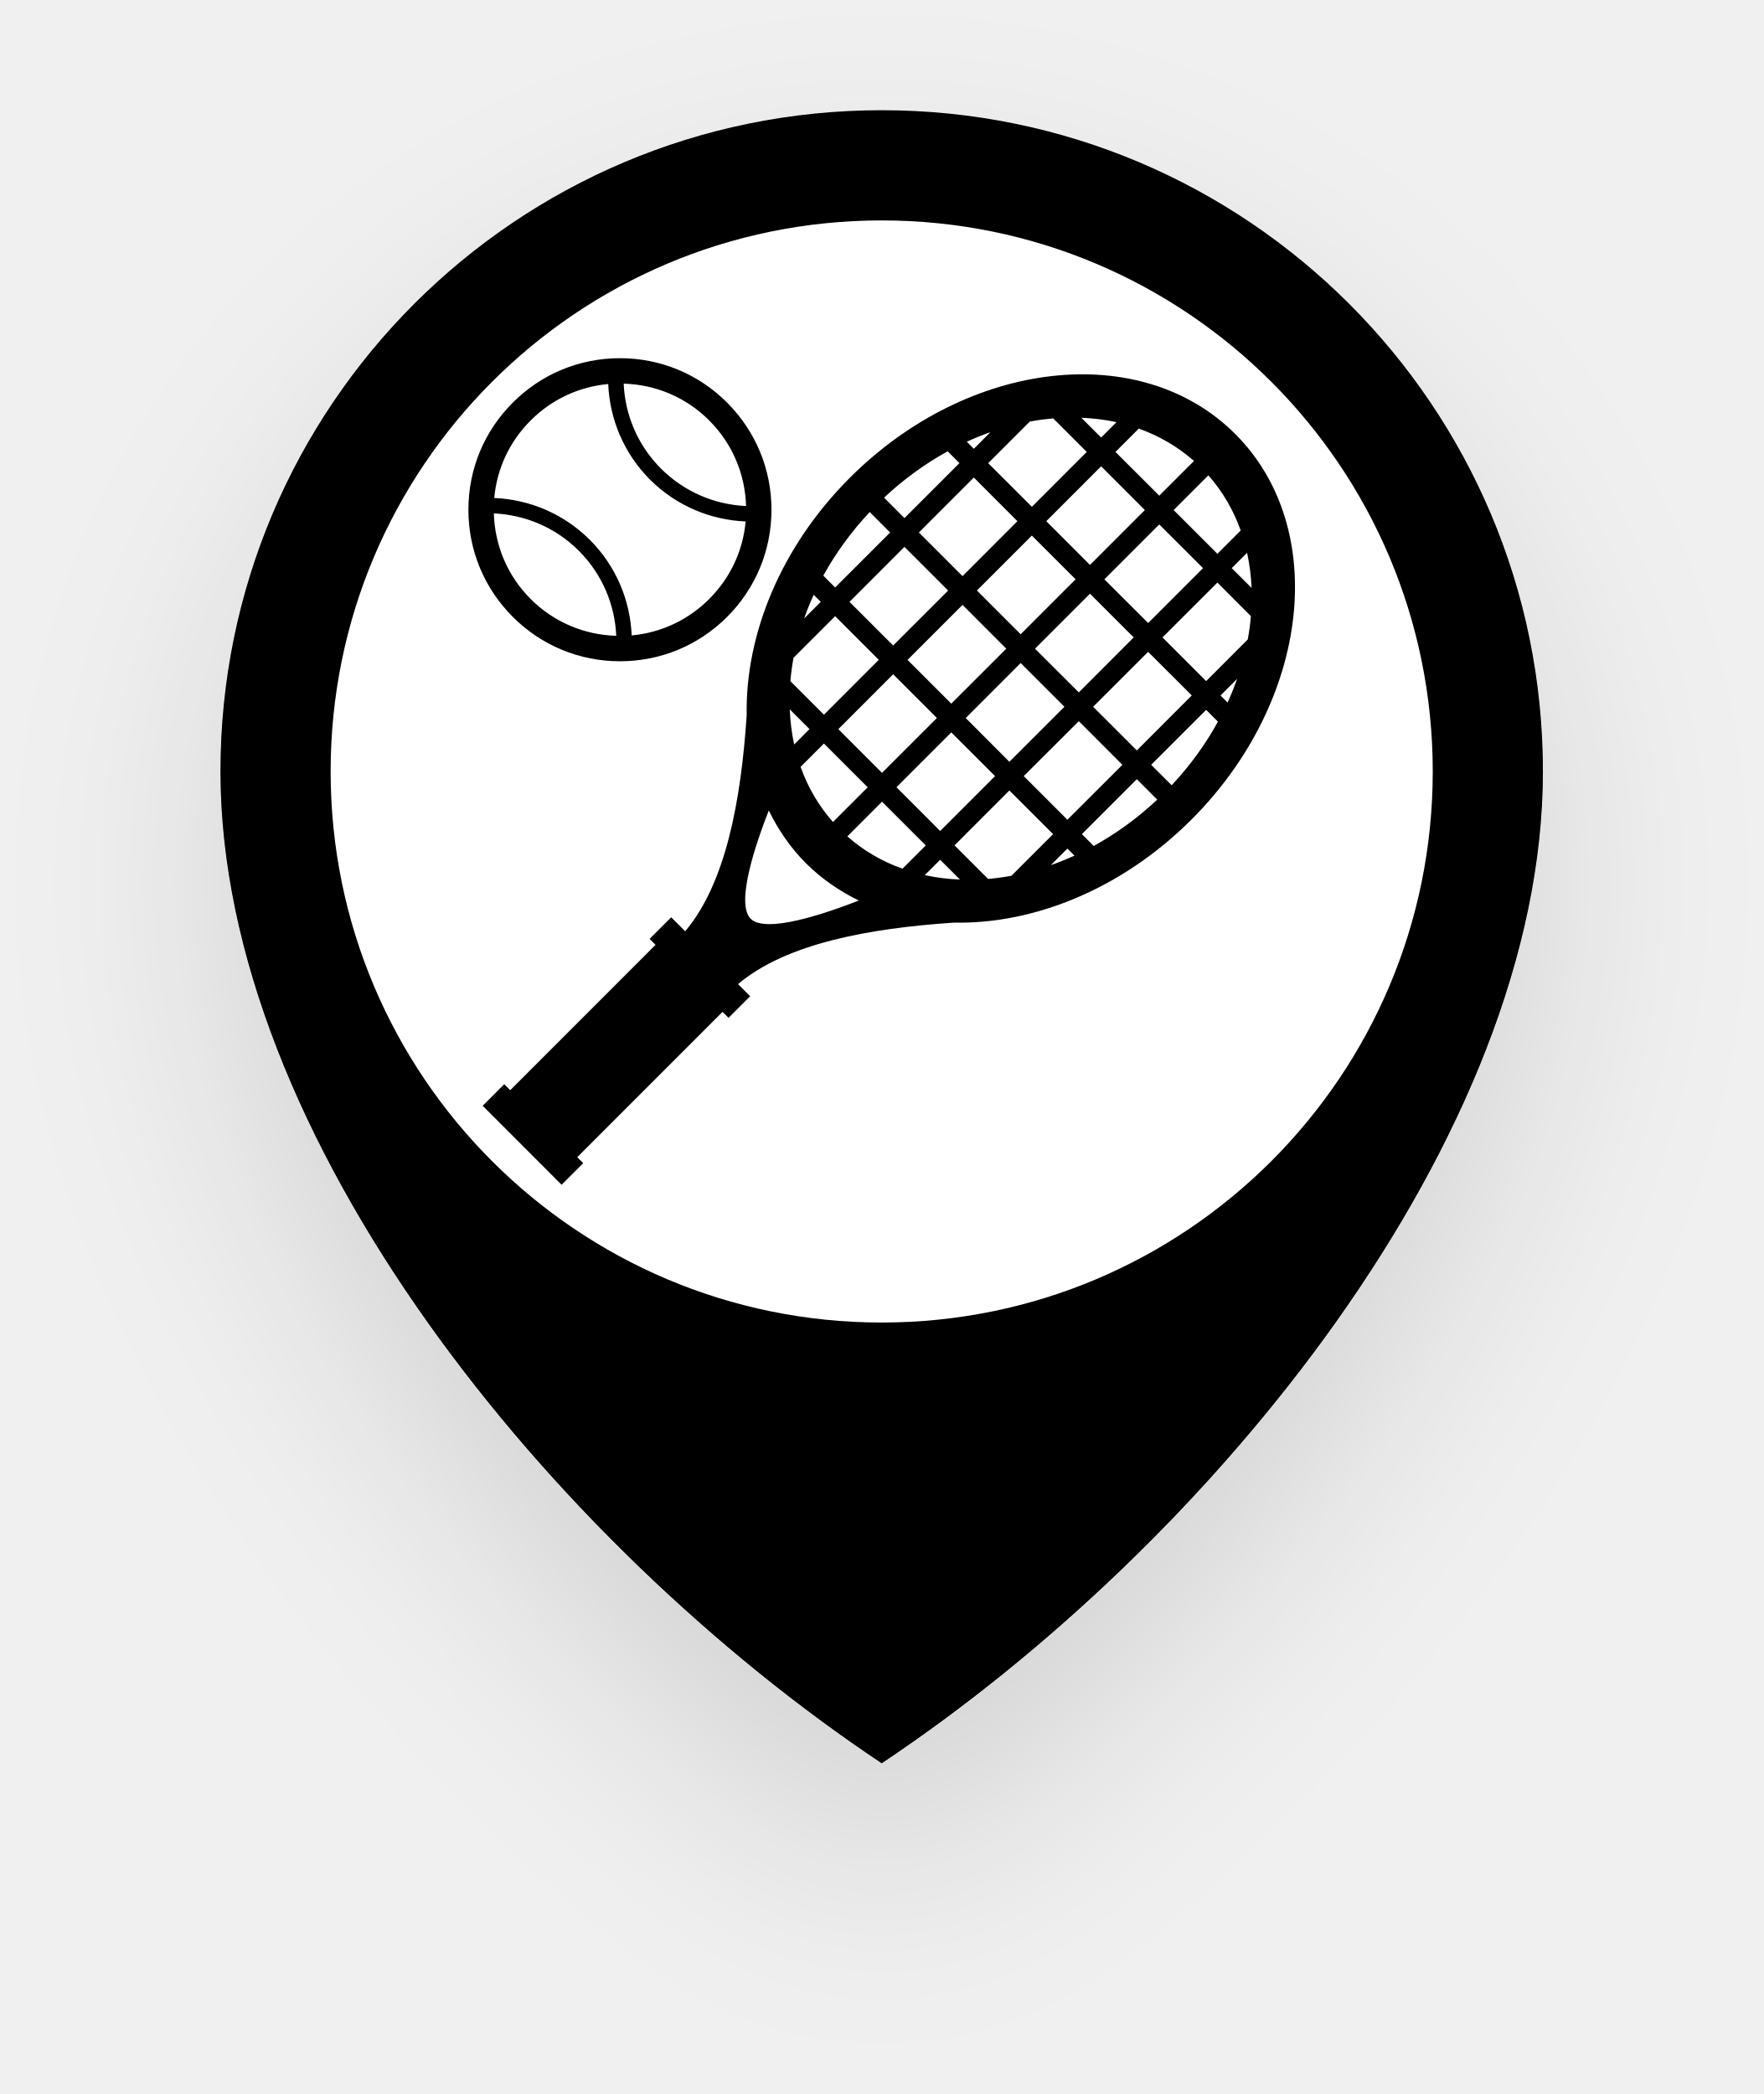
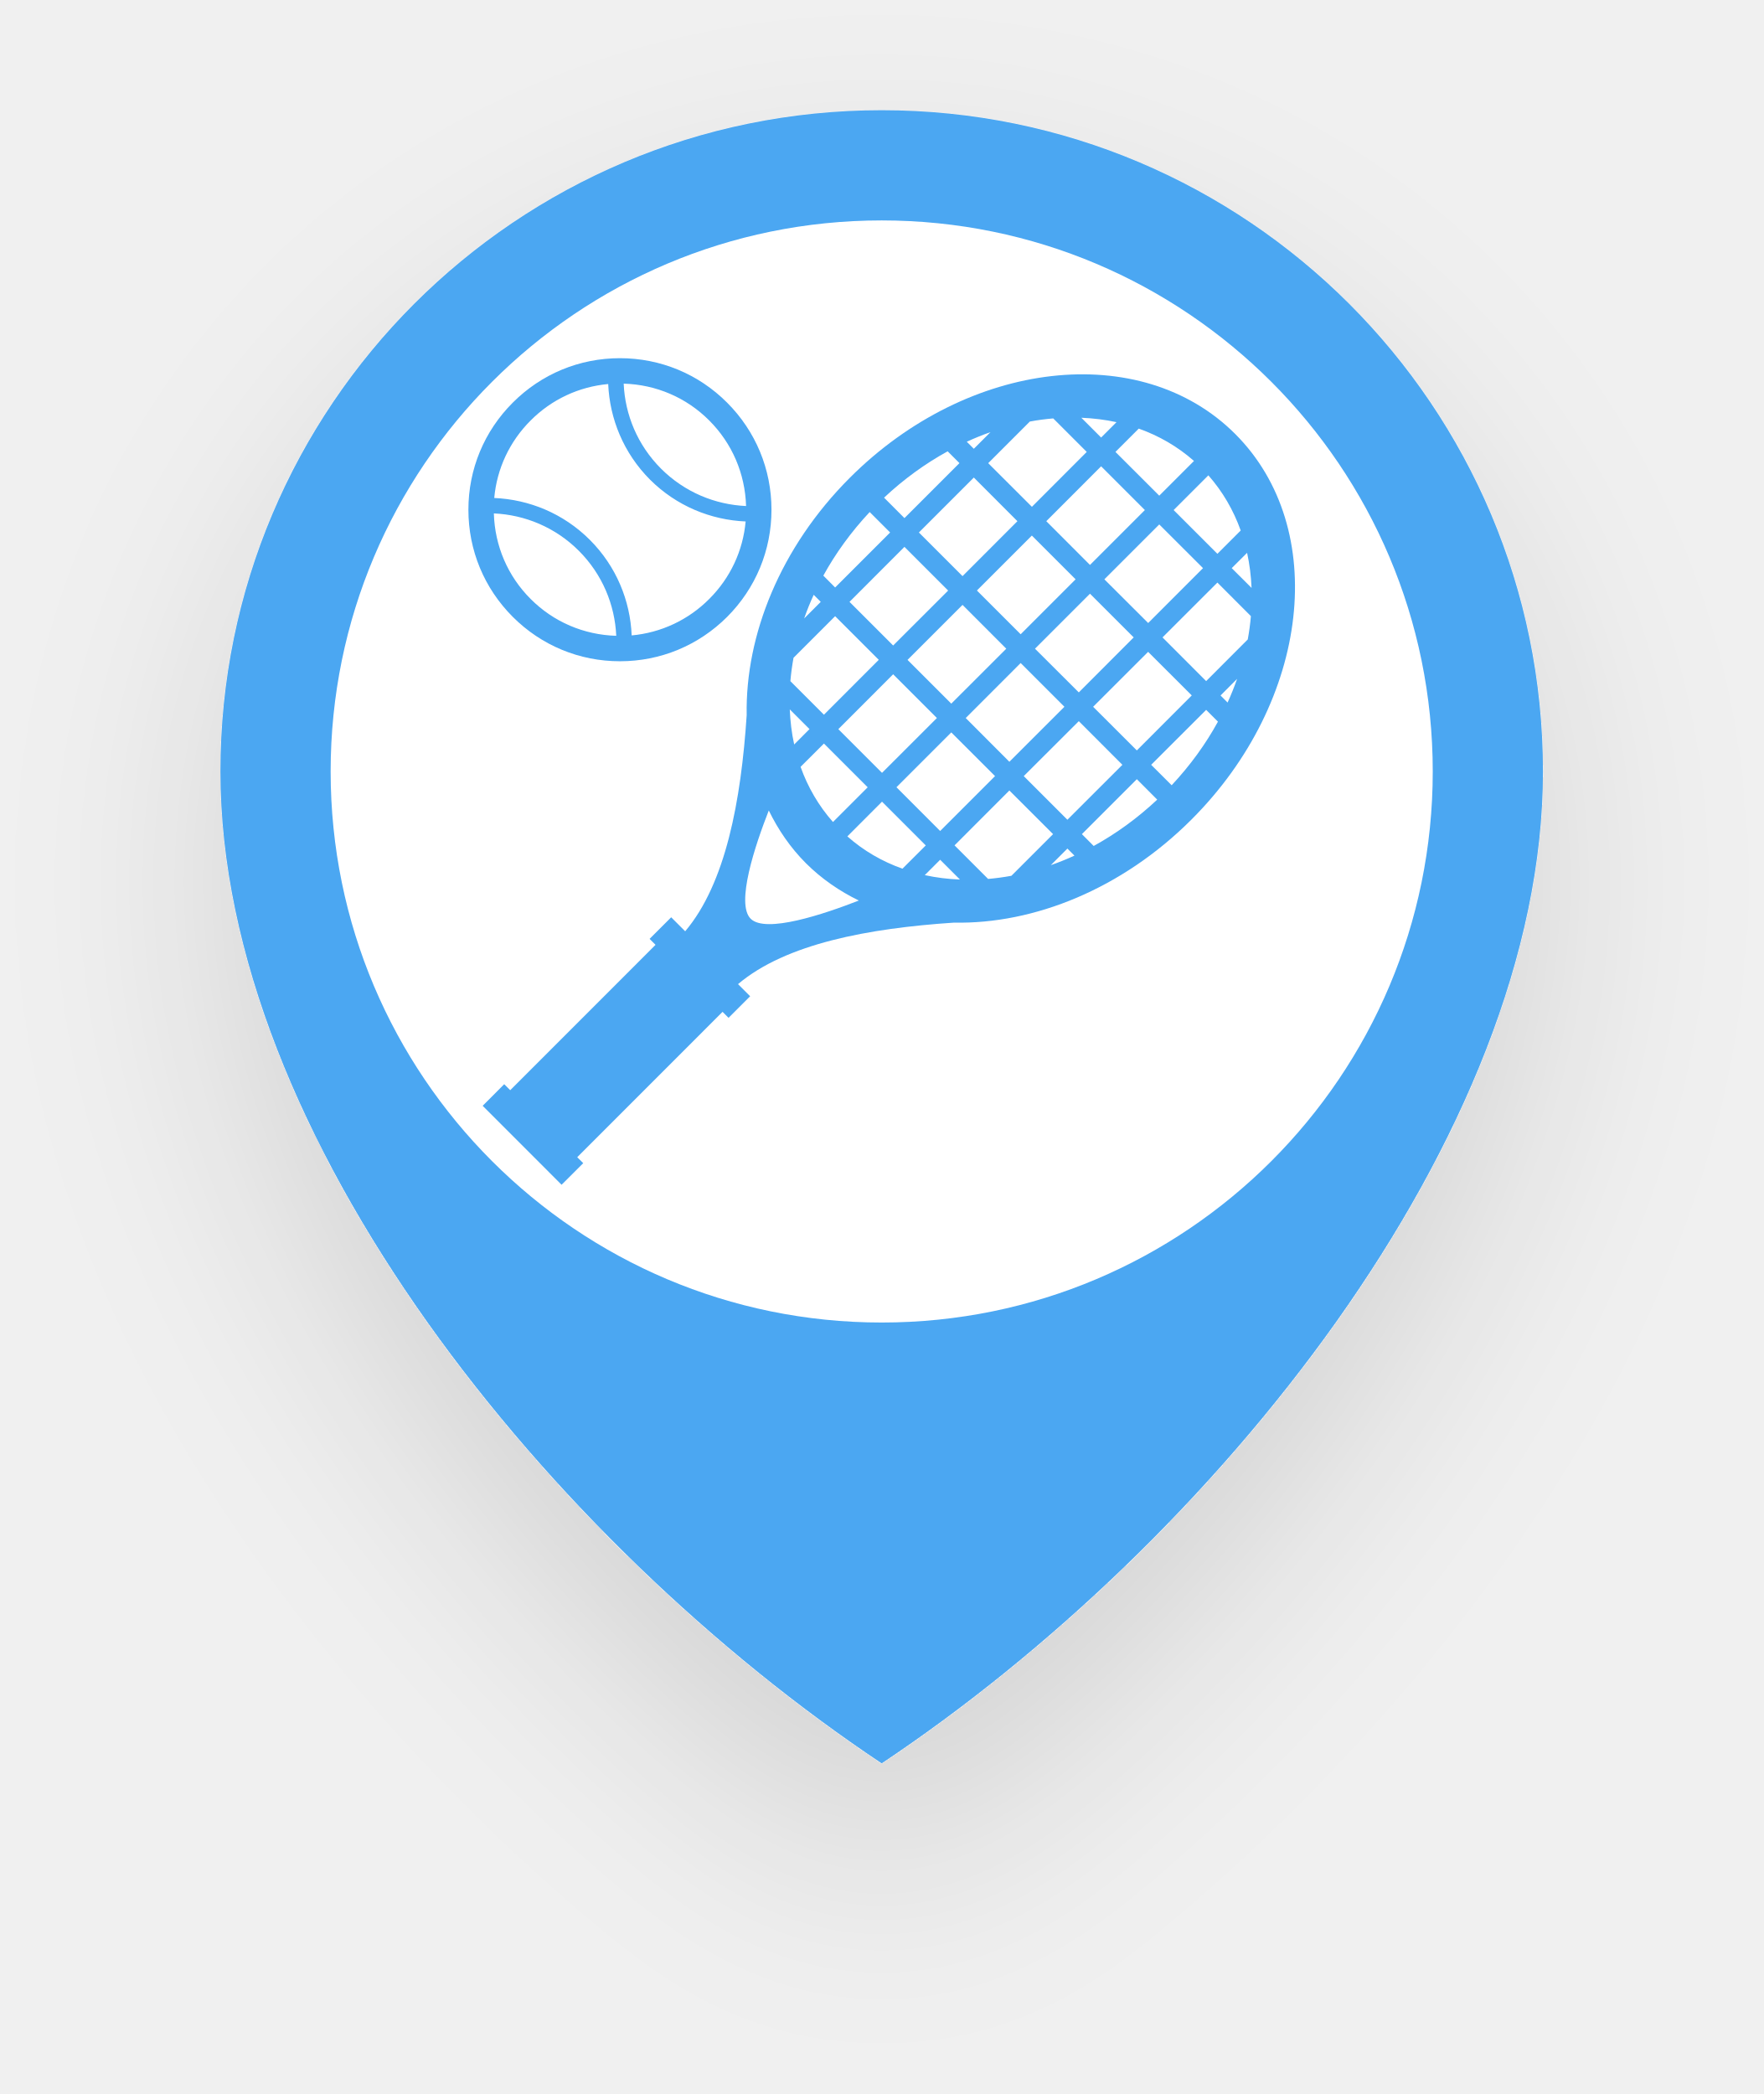
<svg xmlns="http://www.w3.org/2000/svg" width="32" height="38" viewBox="0 0 32 38" fill="none">
-   <g filter="url(#filter0_d_2732_8953)">
-     <path d="M16 32C22 28 28 20.627 28 14C28 7.373 22.627 2 16 2C9.373 2 4 7.373 4 14C4 20.627 10 28 16 32Z" fill="black" />
+   <g filter="url(#filter0_d_3060_9005)">
+     <path d="M16 32C22 28 28 20.627 28 14C28 7.373 22.627 2 16 2C9.373 2 4 7.373 4 14C4 20.627 10 28 16 32Z" fill="#4BA7F2" />
  </g>
  <circle cx="16" cy="14" r="10" fill="white" />
-   <g clip-path="url(#clip0_2732_8953)">
-     <path d="M22.416 7.876C20.704 6.164 17.572 6.52 15.421 8.671C14.161 9.931 13.523 11.526 13.55 12.977C13.448 14.531 13.169 16.031 12.434 16.9L12.18 16.646L11.788 17.038L11.896 17.146L9.259 19.784L9.15 19.675L8.759 20.067L10.191 21.5L10.584 21.108L10.475 21L13.112 18.362L13.221 18.471L13.613 18.079L13.393 17.859C14.262 17.124 15.76 16.846 17.312 16.743C18.764 16.772 20.361 16.133 21.622 14.872C23.774 12.721 24.129 9.589 22.416 7.876ZM22.712 10.669L22.352 10.31L22.631 10.032C22.676 10.239 22.703 10.452 22.712 10.669ZM22.515 9.627L22.092 10.05L21.298 9.256L21.928 8.626C22.189 8.922 22.384 9.26 22.515 9.627ZM15.213 13.232L16.208 12.236L17.002 13.03L16.006 14.025L15.213 13.232ZM15.746 14.287L15.116 14.917C14.854 14.621 14.659 14.283 14.528 13.916L14.952 13.493L15.746 14.287ZM18.987 9.458L19.982 8.462L20.776 9.256L19.78 10.252L18.987 9.458ZM20.573 11.567L19.577 12.565L18.782 11.772L19.78 10.774L20.573 11.567ZM19.519 10.513L18.522 11.51L17.728 10.716L18.725 9.719L19.519 10.513ZM18.261 11.772L17.263 12.769L16.469 11.975L17.467 10.977L18.261 11.772ZM17.467 10.455L16.675 9.663L17.672 8.666L18.463 9.458L17.467 10.455ZM17.206 10.717L16.208 11.714L15.416 10.922L16.413 9.924L17.206 10.717ZM17.263 13.291L18.057 14.084L17.061 15.08L16.268 14.286L17.263 13.291ZM17.525 13.03L18.522 12.032L19.316 12.826L18.317 13.824L17.525 13.03ZM19.577 13.087L20.368 13.879L19.37 14.876L18.578 14.084L19.577 13.087ZM19.837 12.826L20.835 11.829L21.627 12.62L20.63 13.618L19.837 12.826ZM20.041 10.513L21.037 9.517L21.831 10.31L20.836 11.306L20.041 10.513ZM21.667 8.365L21.037 8.995L20.242 8.201L20.665 7.778C21.033 7.909 21.371 8.104 21.667 8.365ZM20.261 7.661L19.982 7.94L19.623 7.581C19.841 7.59 20.054 7.616 20.261 7.661ZM19.113 7.593L19.721 8.201L18.726 9.197L17.933 8.405L18.688 7.65C18.831 7.623 18.972 7.605 19.113 7.593ZM17.974 7.842L17.672 8.144L17.544 8.016C17.686 7.951 17.829 7.893 17.974 7.842ZM17.197 8.19L17.411 8.404L16.413 9.402L16.043 9.031C16.403 8.693 16.793 8.412 17.197 8.19ZM15.782 9.292L16.153 9.663L15.155 10.661L14.941 10.446C15.163 10.042 15.444 9.653 15.782 9.292ZM14.766 10.794L14.894 10.922L14.593 11.223C14.643 11.079 14.701 10.936 14.766 10.794ZM14.4 11.937L15.155 11.182L15.947 11.974L14.952 12.97L14.343 12.361C14.355 12.221 14.374 12.079 14.4 11.937ZM14.69 13.231L14.412 13.51C14.366 13.303 14.341 13.09 14.332 12.873L14.69 13.231ZM13.622 16.672C13.348 16.398 13.704 15.338 13.951 14.708C14.122 15.058 14.343 15.383 14.626 15.666C14.91 15.949 15.235 16.171 15.585 16.342C14.955 16.588 13.895 16.945 13.622 16.672ZM15.377 15.178L16.006 14.548L16.8 15.342L16.377 15.764C16.01 15.634 15.672 15.439 15.377 15.178ZM16.782 15.881L17.061 15.602L17.42 15.961C17.202 15.953 16.989 15.926 16.782 15.881ZM17.931 15.95L17.322 15.341L18.317 14.345L19.11 15.137L18.354 15.893C18.212 15.919 18.071 15.938 17.931 15.95ZM19.069 15.7L19.37 15.399L19.498 15.527C19.356 15.592 19.213 15.65 19.069 15.7ZM19.847 15.352L19.633 15.137L20.63 14.14L21 14.511C20.64 14.849 20.251 15.13 19.847 15.352ZM21.262 14.25L20.89 13.879L21.888 12.882L22.102 13.096C21.881 13.5 21.6 13.889 21.262 14.25ZM22.277 12.749L22.149 12.621L22.45 12.319C22.399 12.463 22.342 12.607 22.277 12.749ZM22.643 11.604L21.888 12.36L21.096 11.567L22.092 10.572L22.7 11.181C22.688 11.321 22.669 11.462 22.643 11.604Z" fill="black" />
-     <path d="M11.25 12C11.985 12 12.675 11.714 13.195 11.195C13.714 10.675 14 9.985 14 9.25C14 8.515 13.713 7.825 13.194 7.306C12.675 6.786 11.984 6.5 11.25 6.5C10.515 6.5 9.825 6.786 9.306 7.306C8.786 7.825 8.5 8.515 8.5 9.25C8.5 9.985 8.786 10.675 9.306 11.195C9.825 11.714 10.515 12 11.25 12ZM12.87 7.63C13.287 8.047 13.521 8.596 13.539 9.183C12.977 9.158 12.424 8.932 11.996 8.505C11.568 8.077 11.342 7.523 11.318 6.962C11.904 6.979 12.454 7.213 12.87 7.63ZM9.63 7.63C10.012 7.247 10.505 7.018 11.037 6.969C11.064 7.6 11.316 8.223 11.796 8.704C12.277 9.184 12.901 9.436 13.531 9.463C13.483 9.995 13.253 10.488 12.87 10.87C12.489 11.252 11.995 11.482 11.463 11.531C11.437 10.9 11.184 10.277 10.704 9.797C10.223 9.316 9.6 9.064 8.969 9.037C9.017 8.505 9.247 8.012 9.63 7.63ZM10.504 9.995C10.932 10.423 11.158 10.977 11.183 11.538C10.596 11.521 10.046 11.287 9.63 10.87C9.213 10.454 8.979 9.904 8.962 9.317C9.523 9.342 10.077 9.568 10.504 9.995Z" fill="black" />
+   <g clip-path="url(#clip0_3060_9005)">
+     <path d="M22.416 7.876C20.704 6.164 17.572 6.52 15.421 8.671C14.161 9.931 13.523 11.526 13.55 12.977C13.448 14.531 13.169 16.031 12.434 16.9L12.18 16.646L11.788 17.038L11.896 17.146L9.259 19.784L9.15 19.675L8.759 20.067L10.191 21.5L10.584 21.108L10.475 21L13.112 18.362L13.221 18.471L13.613 18.079L13.393 17.859C14.262 17.124 15.76 16.846 17.312 16.743C18.764 16.772 20.361 16.133 21.622 14.872C23.774 12.721 24.129 9.589 22.416 7.876ZM22.712 10.669L22.352 10.31L22.631 10.032C22.676 10.239 22.703 10.452 22.712 10.669ZM22.515 9.627L22.092 10.05L21.298 9.256L21.928 8.626C22.189 8.922 22.384 9.26 22.515 9.627ZM15.213 13.232L16.208 12.236L17.002 13.03L16.006 14.025L15.213 13.232ZM15.746 14.287L15.116 14.917C14.854 14.621 14.659 14.283 14.528 13.916L14.952 13.493L15.746 14.287ZM18.987 9.458L19.982 8.462L20.776 9.256L19.78 10.252L18.987 9.458ZM20.573 11.567L19.577 12.565L18.782 11.772L19.78 10.774L20.573 11.567ZM19.519 10.513L18.522 11.51L17.728 10.716L18.725 9.719L19.519 10.513ZM18.261 11.772L17.263 12.769L16.469 11.975L17.467 10.977L18.261 11.772ZM17.467 10.455L16.675 9.663L17.672 8.666L18.463 9.458L17.467 10.455ZM17.206 10.717L16.208 11.714L15.416 10.922L16.413 9.924L17.206 10.717ZM17.263 13.291L18.057 14.084L17.061 15.08L16.268 14.286L17.263 13.291ZM17.525 13.03L18.522 12.032L19.316 12.826L18.317 13.824L17.525 13.03ZM19.577 13.087L20.368 13.879L19.37 14.876L18.578 14.084L19.577 13.087ZM19.837 12.826L20.835 11.829L21.627 12.62L20.63 13.618L19.837 12.826ZM20.041 10.513L21.037 9.517L21.831 10.31L20.836 11.306L20.041 10.513ZM21.667 8.365L21.037 8.995L20.242 8.201L20.665 7.778C21.033 7.909 21.371 8.104 21.667 8.365ZM20.261 7.661L19.982 7.94L19.623 7.581C19.841 7.59 20.054 7.616 20.261 7.661ZM19.113 7.593L19.721 8.201L18.726 9.197L17.933 8.405L18.688 7.65C18.831 7.623 18.972 7.605 19.113 7.593ZM17.974 7.842L17.672 8.144L17.544 8.016C17.686 7.951 17.829 7.893 17.974 7.842ZM17.197 8.19L17.411 8.404L16.413 9.402L16.043 9.031C16.403 8.693 16.793 8.412 17.197 8.19ZM15.782 9.292L16.153 9.663L15.155 10.661L14.941 10.446C15.163 10.042 15.444 9.653 15.782 9.292ZM14.766 10.794L14.894 10.922L14.593 11.223C14.643 11.079 14.701 10.936 14.766 10.794ZM14.4 11.937L15.155 11.182L15.947 11.974L14.952 12.97L14.343 12.361C14.355 12.221 14.374 12.079 14.4 11.937ZM14.69 13.231L14.412 13.51C14.366 13.303 14.341 13.09 14.332 12.873L14.69 13.231ZM13.622 16.672C13.348 16.398 13.704 15.338 13.951 14.708C14.122 15.058 14.343 15.383 14.626 15.666C14.91 15.949 15.235 16.171 15.585 16.342C14.955 16.588 13.895 16.945 13.622 16.672ZM15.377 15.178L16.006 14.548L16.8 15.342L16.377 15.764C16.01 15.634 15.672 15.439 15.377 15.178ZM16.782 15.881L17.061 15.602L17.42 15.961C17.202 15.953 16.989 15.926 16.782 15.881ZM17.931 15.95L17.322 15.341L18.317 14.345L19.11 15.137L18.354 15.893C18.212 15.919 18.071 15.938 17.931 15.95ZM19.069 15.7L19.37 15.399L19.498 15.527C19.356 15.592 19.213 15.65 19.069 15.7ZM19.847 15.352L19.633 15.137L20.63 14.14L21 14.511C20.64 14.849 20.251 15.13 19.847 15.352ZM21.262 14.25L20.89 13.879L21.888 12.882L22.102 13.096C21.881 13.5 21.6 13.889 21.262 14.25ZM22.277 12.749L22.149 12.621L22.45 12.319C22.399 12.463 22.342 12.607 22.277 12.749ZM22.643 11.604L21.888 12.36L21.096 11.567L22.092 10.572L22.7 11.181C22.688 11.321 22.669 11.462 22.643 11.604Z" fill="#4BA7F2" />
+     <path d="M11.25 12C11.985 12 12.675 11.714 13.195 11.195C13.714 10.675 14 9.985 14 9.25C14 8.515 13.713 7.825 13.194 7.306C12.675 6.786 11.984 6.5 11.25 6.5C10.515 6.5 9.825 6.786 9.306 7.306C8.786 7.825 8.5 8.515 8.5 9.25C8.5 9.985 8.786 10.675 9.306 11.195C9.825 11.714 10.515 12 11.25 12ZM12.87 7.63C13.287 8.047 13.521 8.596 13.539 9.183C12.977 9.158 12.424 8.932 11.996 8.505C11.568 8.077 11.342 7.523 11.318 6.962C11.904 6.979 12.454 7.213 12.87 7.63ZM9.63 7.63C10.012 7.247 10.505 7.018 11.037 6.969C11.064 7.6 11.316 8.223 11.796 8.704C12.277 9.184 12.901 9.436 13.531 9.463C13.483 9.995 13.253 10.488 12.87 10.87C12.489 11.252 11.995 11.482 11.463 11.531C11.437 10.9 11.184 10.277 10.704 9.797C10.223 9.316 9.6 9.064 8.969 9.037C9.017 8.505 9.247 8.012 9.63 7.63ZM10.504 9.995C10.932 10.423 11.158 10.977 11.183 11.538C10.596 11.521 10.046 11.287 9.63 10.87C9.213 10.454 8.979 9.904 8.962 9.317C9.523 9.342 10.077 9.568 10.504 9.995Z" fill="#4BA7F2" />
  </g>
  <defs>
-     <filter id="filter0_d_2732_8953" x="0" y="0" width="32" height="38" filterUnits="userSpaceOnUse" color-interpolation-filters="sRGB">
+     <filter id="filter0_d_3060_9005" x="0" y="0" width="32" height="38" filterUnits="userSpaceOnUse" color-interpolation-filters="sRGB">
      <feFlood flood-opacity="0" result="BackgroundImageFix" />
      <feColorMatrix in="SourceAlpha" type="matrix" values="0 0 0 0 0 0 0 0 0 0 0 0 0 0 0 0 0 0 127 0" result="hardAlpha" />
      <feOffset dy="2" />
      <feGaussianBlur stdDeviation="2" />
      <feComposite in2="hardAlpha" operator="out" />
      <feColorMatrix type="matrix" values="0 0 0 0 0 0 0 0 0 0 0 0 0 0 0 0 0 0 0.12 0" />
-       <feBlend mode="normal" in2="BackgroundImageFix" result="effect1_dropShadow_2732_8953" />
-       <feBlend mode="normal" in="SourceGraphic" in2="effect1_dropShadow_2732_8953" result="shape" />
+       <feBlend mode="normal" in2="BackgroundImageFix" result="effect1_dropShadow_3060_9005" />
+       <feBlend mode="normal" in="SourceGraphic" in2="effect1_dropShadow_3060_9005" result="shape" />
    </filter>
-     <clipPath id="clip0_2732_8953">
+     <clipPath id="clip0_3060_9005">
      <rect width="16" height="16" fill="white" transform="translate(8 6)" />
    </clipPath>
  </defs>
</svg>
